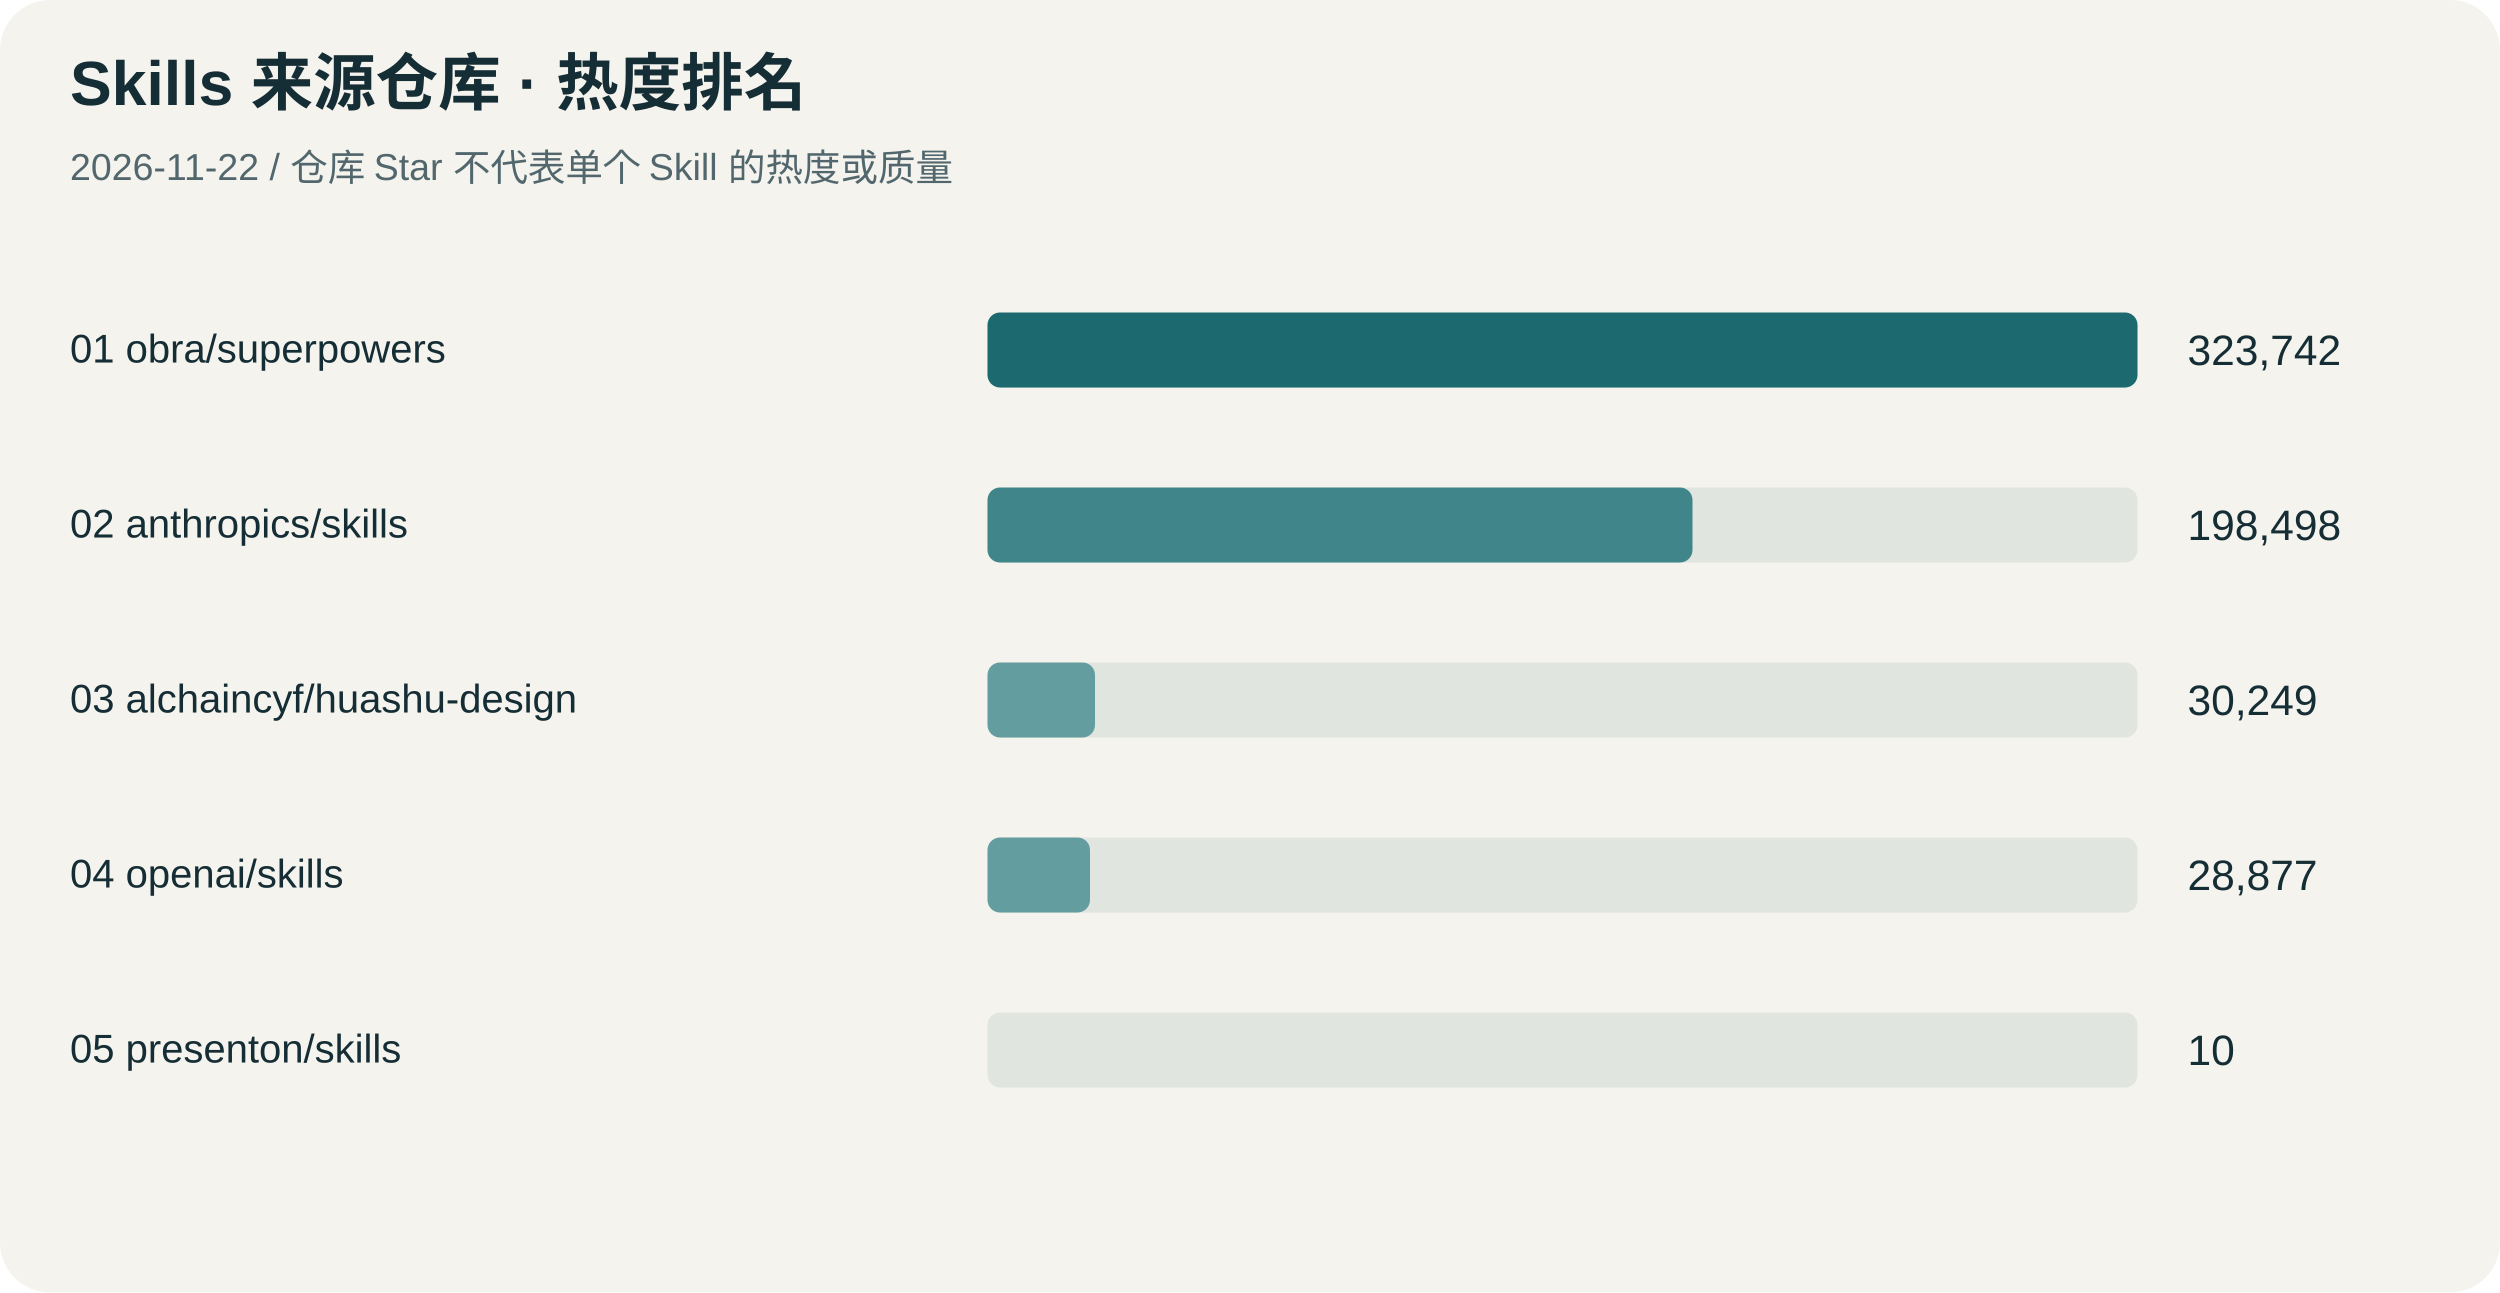
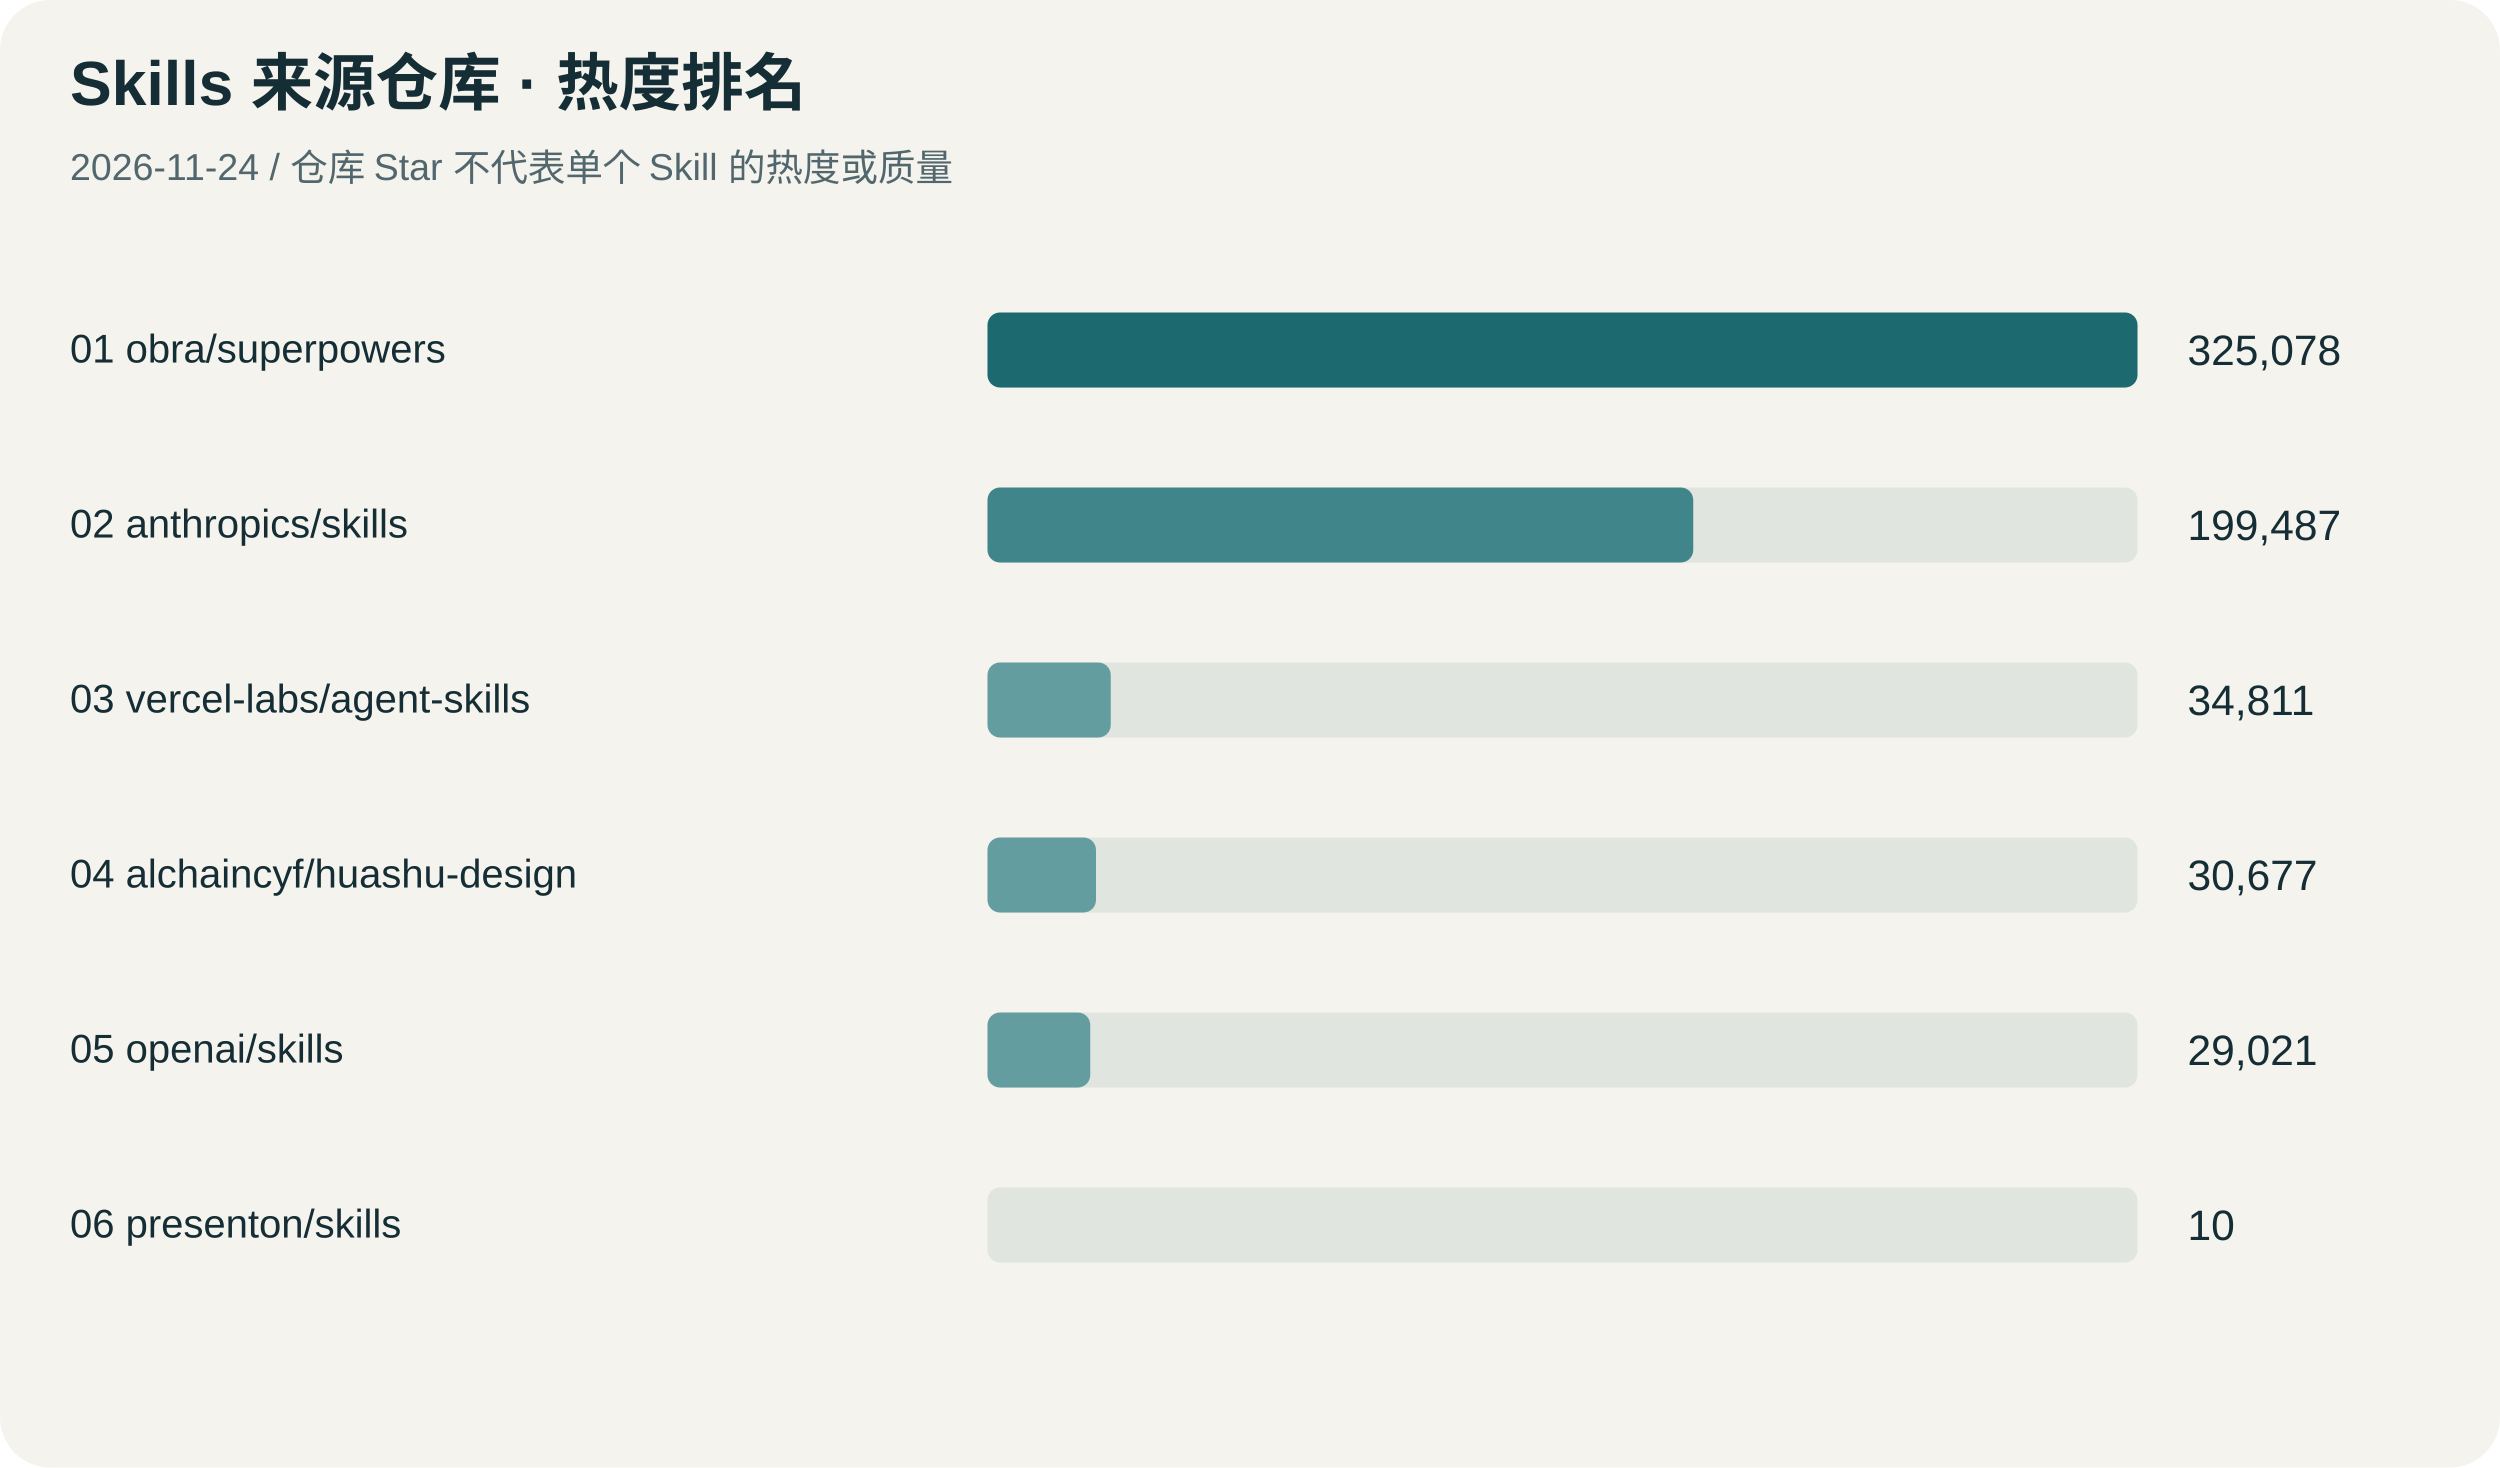
- <svg xmlns="http://www.w3.org/2000/svg" viewBox="0 0 1000 517" role="img" aria-labelledby="title desc">
+ <svg xmlns="http://www.w3.org/2000/svg" viewBox="0 0 1000 587" role="img" aria-labelledby="title desc">
  <rect width="100%" height="100%" rx="20" fill="#f5f3ed" />
  <g font-family="Segoe UI,Microsoft YaHei,Arial,sans-serif" fill="#152d35">
    <text x="28" y="42" font-size="25" font-weight="700">Skills 来源仓库 · 热度排名</text>
-     <text x="28" y="72" font-size="15" fill="#52676d">2026-11-22 / 仓库 Star 不代表单个 Skill 的热度或质量</text>
+     <text x="28" y="72" font-size="15" fill="#52676d">2026-11-24 / 仓库 Star 不代表单个 Skill 的热度或质量</text>
    <text x="28" y="145" font-size="16">01  obra/superpowers</text>
    <rect x="395" y="125" width="460" height="30" rx="5" fill="#e0e5df" />
    <rect x="395" y="125" width="460.0" height="30" rx="5" fill="#1c6970" />
-     <text x="875" y="146" font-size="17">323,742</text>
+     <text x="875" y="146" font-size="17">325,078</text>
    <text x="28" y="215" font-size="16">02  anthropics/skills</text>
    <rect x="395" y="195" width="460" height="30" rx="5" fill="#e0e5df" />
-     <rect x="395" y="195" width="282.0" height="30" rx="5" fill="#40858a" />
-     <text x="875" y="216" font-size="17">198,498</text>
-     <text x="28" y="285" font-size="16">03  alchaincyf/huashu-design</text>
+     <rect x="395" y="195" width="282.3" height="30" rx="5" fill="#40858a" />
+     <text x="875" y="216" font-size="17">199,487</text>
+     <text x="28" y="285" font-size="16">03  vercel-labs/agent-skills</text>
    <rect x="395" y="265" width="460" height="30" rx="5" fill="#e0e5df" />
-     <rect x="395" y="265" width="43.0" height="30" rx="5" fill="#639da0" />
-     <text x="875" y="286" font-size="17">30,249</text>
-     <text x="28" y="355" font-size="16">04  openai/skills</text>
+     <rect x="395" y="265" width="49.3" height="30" rx="5" fill="#639da0" />
+     <text x="875" y="286" font-size="17">34,811</text>
+     <text x="28" y="355" font-size="16">04  alchaincyf/huashu-design</text>
    <rect x="395" y="335" width="460" height="30" rx="5" fill="#e0e5df" />
-     <rect x="395" y="335" width="41.0" height="30" rx="5" fill="#639da0" />
-     <text x="875" y="356" font-size="17">28,877</text>
-     <text x="28" y="425" font-size="16">05  presenton/skills</text>
+     <rect x="395" y="335" width="43.4" height="30" rx="5" fill="#639da0" />
+     <text x="875" y="356" font-size="17">30,677</text>
+     <text x="28" y="425" font-size="16">05  openai/skills</text>
    <rect x="395" y="405" width="460" height="30" rx="5" fill="#e0e5df" />
-     <rect x="395" y="405" width="0.0" height="30" rx="5" fill="#639da0" />
-     <text x="875" y="426" font-size="17">10</text>
+     <rect x="395" y="405" width="41.1" height="30" rx="5" fill="#639da0" />
+     <text x="875" y="426" font-size="17">29,021</text>
+     <text x="28" y="495" font-size="16">06  presenton/skills</text>
+     <rect x="395" y="475" width="460" height="30" rx="5" fill="#e0e5df" />
+     <rect x="395" y="475" width="0.0" height="30" rx="5" fill="#639da0" />
+     <text x="875" y="496" font-size="17">10</text>
  </g>
</svg>
